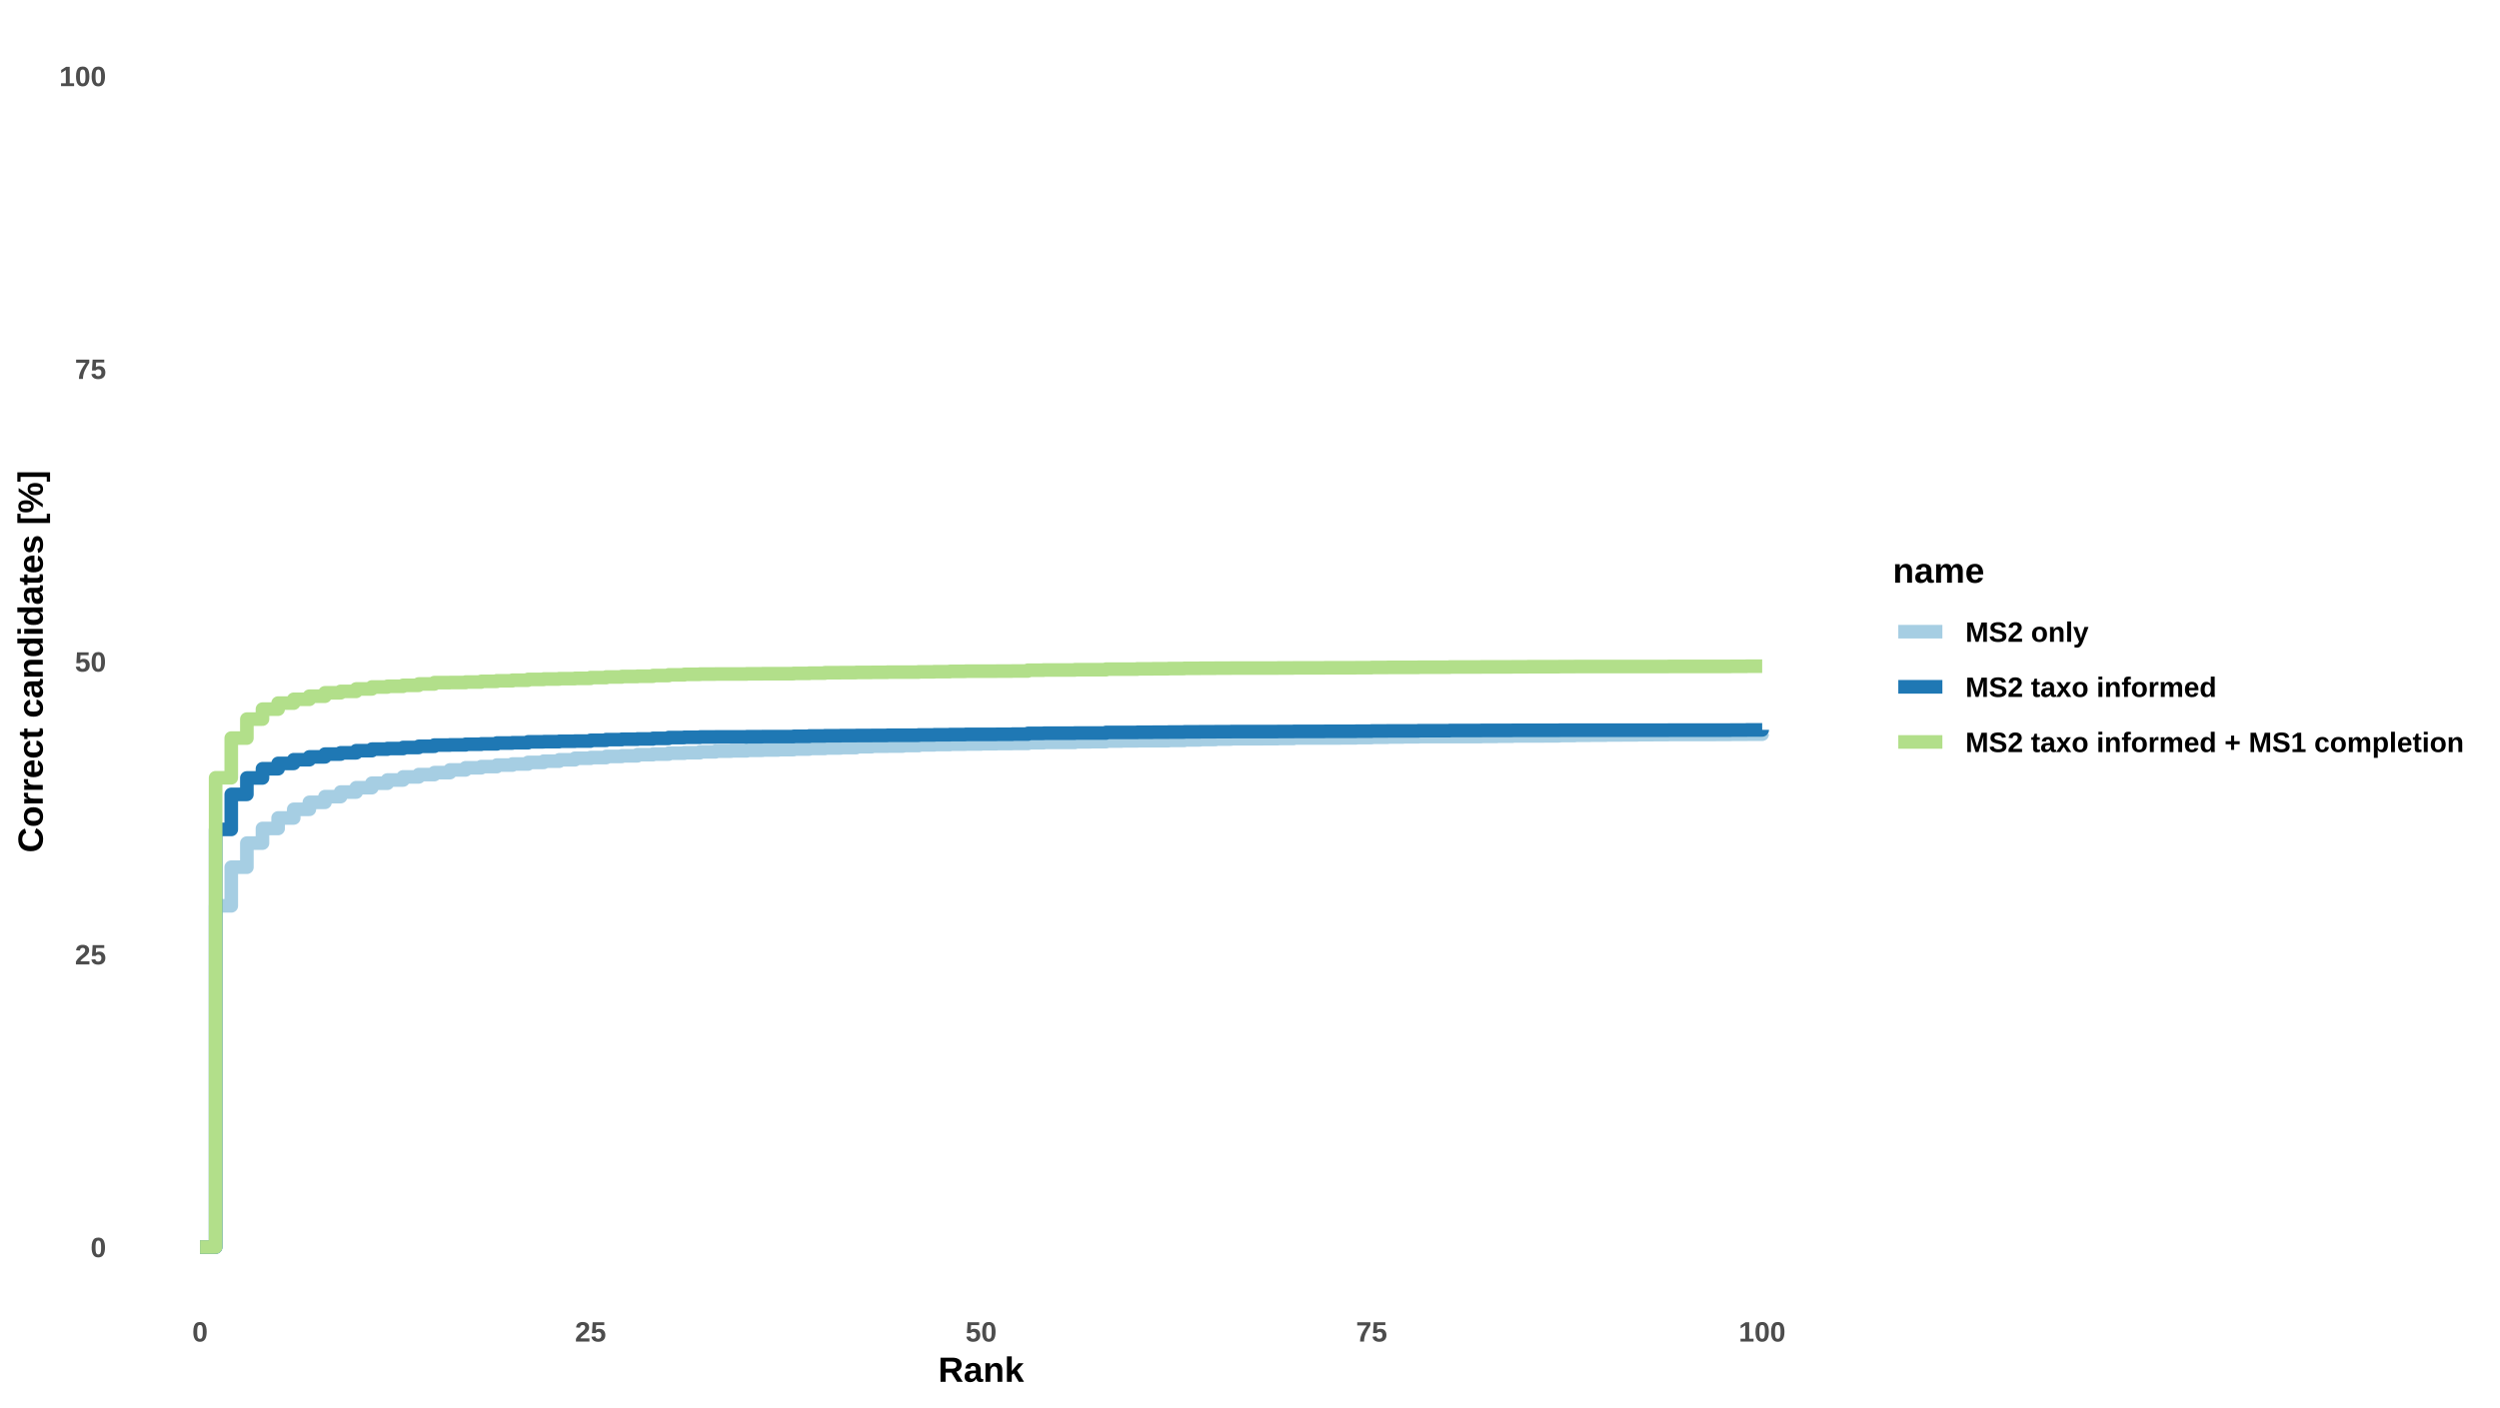
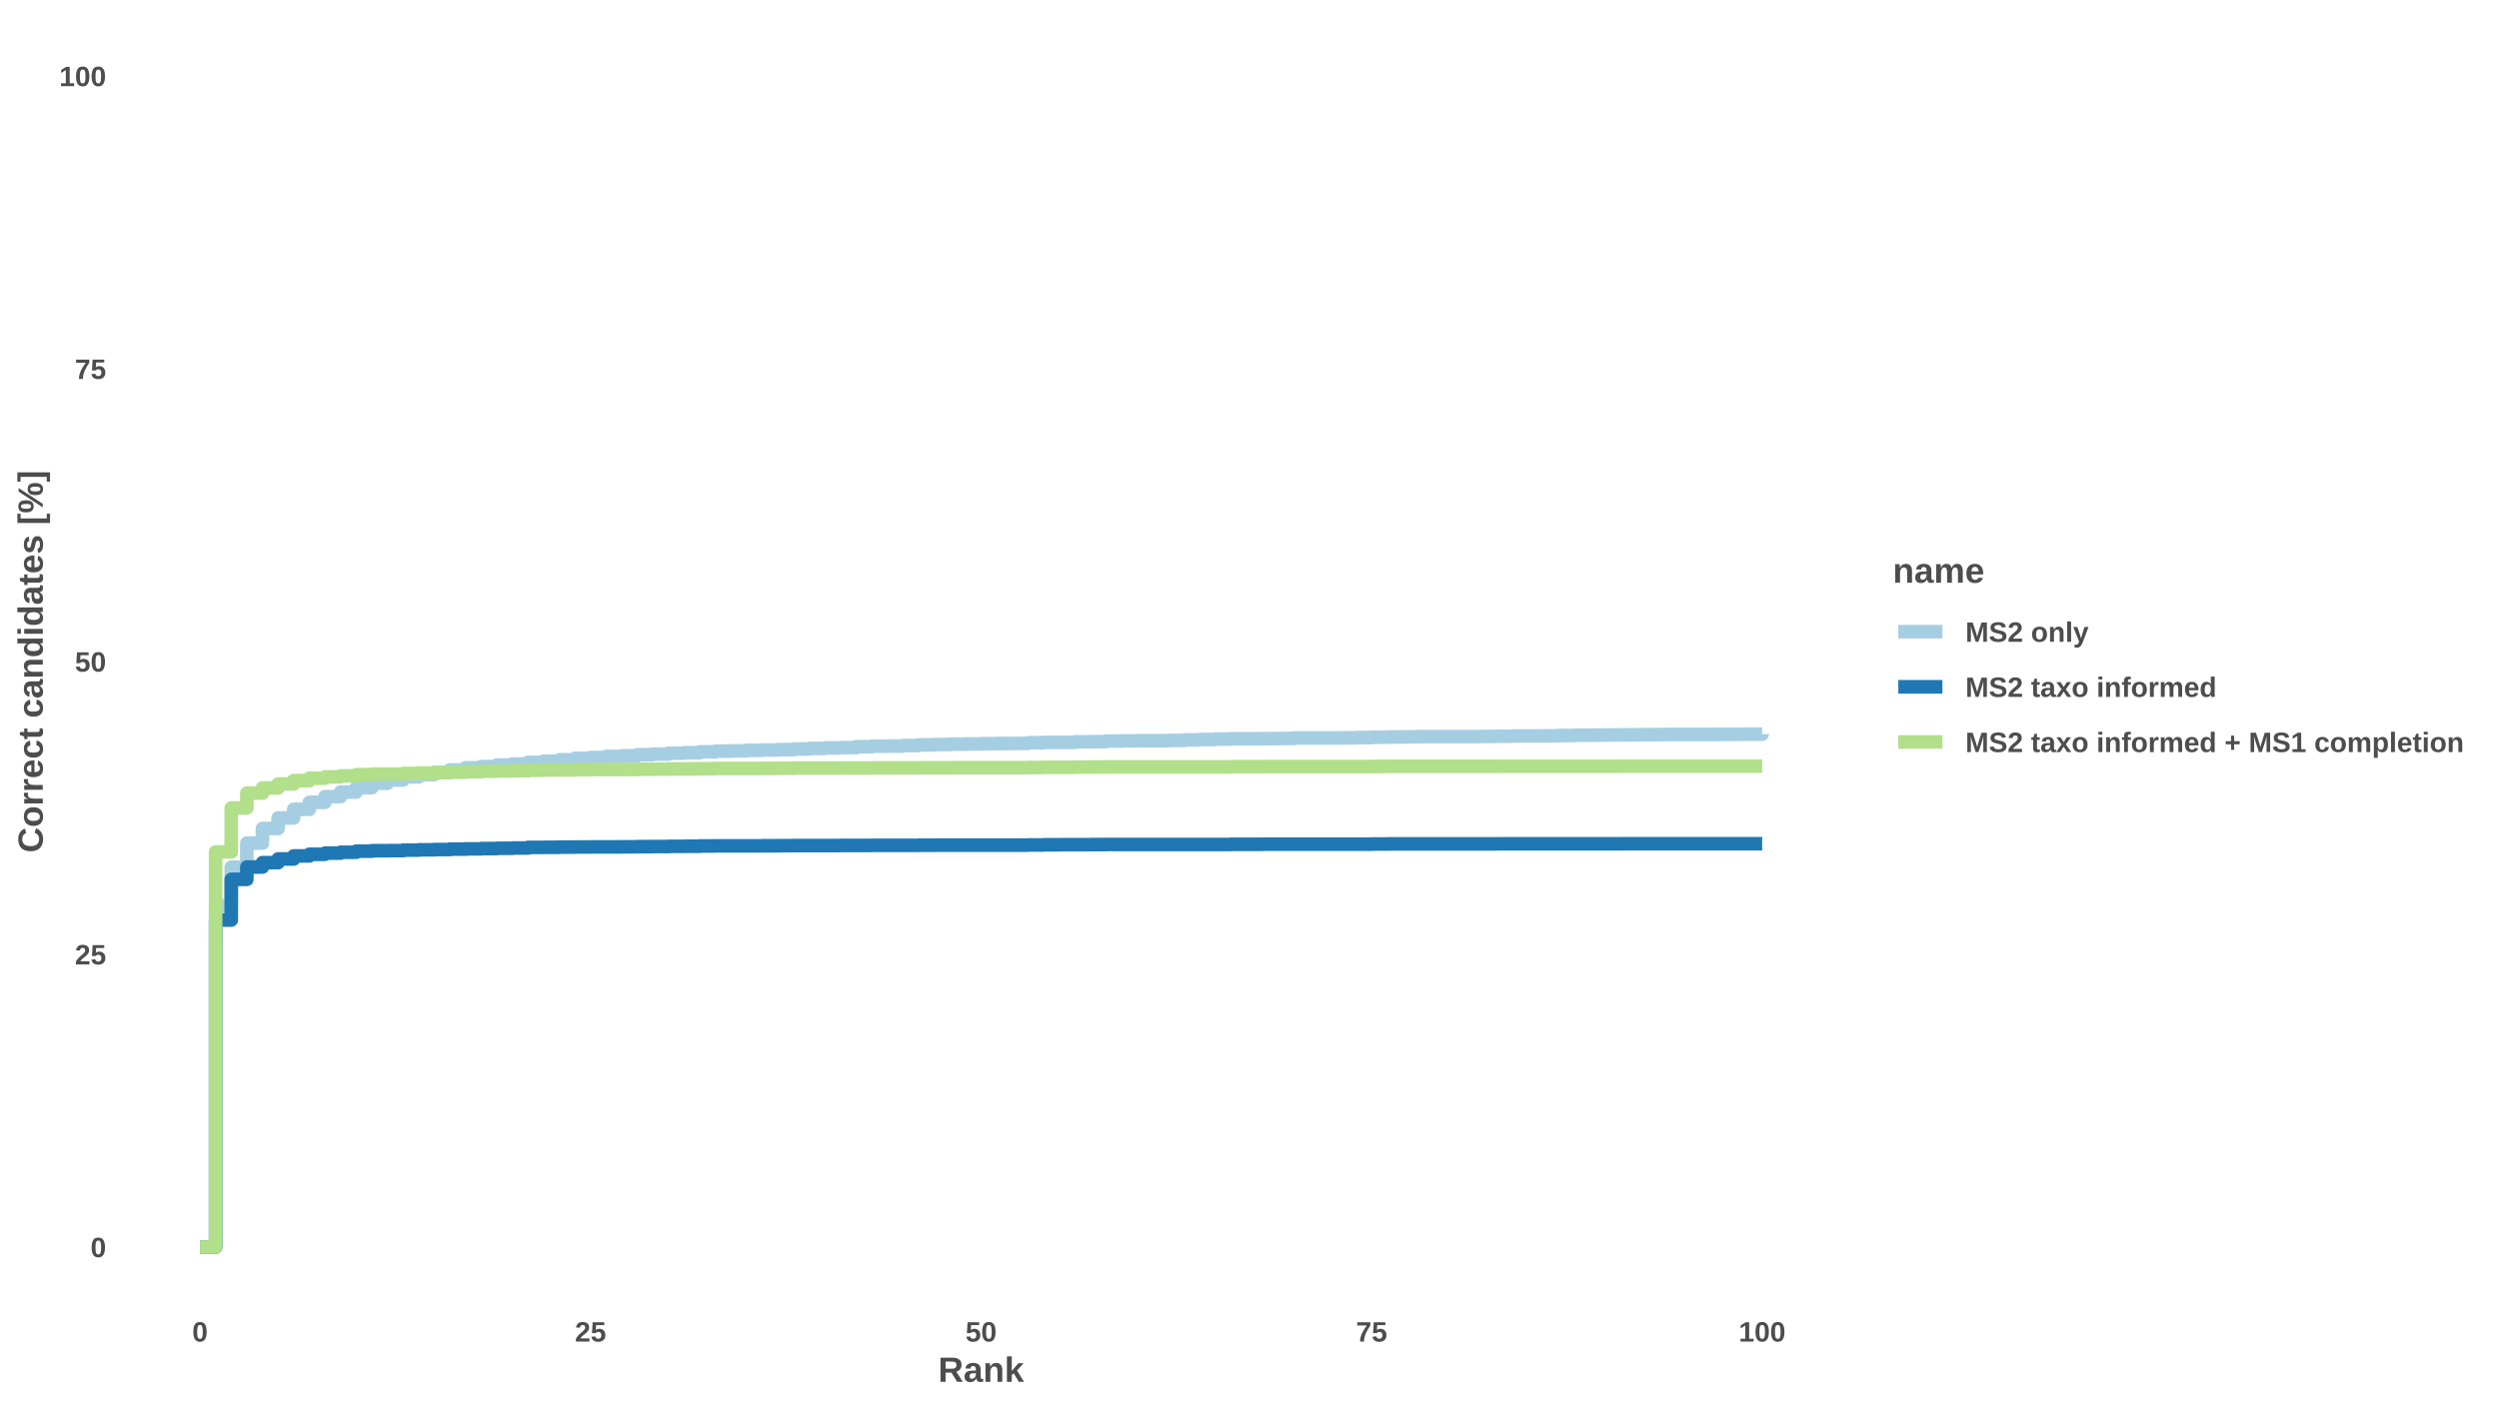
<svg xmlns="http://www.w3.org/2000/svg" class="svglite" width="783.00pt" height="441.00pt" viewBox="0 0 783.00 441.00">
  <defs>
    <style type="text/css">
    .svglite line, .svglite polyline, .svglite polygon, .svglite path, .svglite rect, .svglite circle {
      fill: none;
      stroke: #000000;
      stroke-linecap: round;
      stroke-linejoin: round;
      stroke-miterlimit: 10.00;
    }
    .svglite text {
      white-space: pre;
    }
  </style>
  </defs>
  <rect width="100%" height="100%" style="stroke: none; fill: none;" />
  <defs>
    <clipPath id="cpMC4wMHw3ODMuMDB8MC4wMHw0NDEuMDA=">
      <rect x="0.00" y="0.00" width="783.00" height="441.00" />
    </clipPath>
  </defs>
  <g clip-path="url(#cpMC4wMHw3ODMuMDB8MC4wMHw0NDEuMDA=)">
</g>
  <defs>
    <clipPath id="cpMzguMTl8NTc2LjYxfDUuNDh8NDA5LjIx">
      <rect x="38.19" y="5.48" width="538.42" height="403.73" />
    </clipPath>
  </defs>
  <g clip-path="url(#cpMzguMTl8NTc2LjYxfDUuNDh8NDA5LjIx)">
    <polyline points="62.67,390.86 67.56,390.86 67.56,283.91 72.46,283.91 72.46,271.80 77.35,271.80 77.35,264.25 82.24,264.25 82.24,259.66 87.14,259.66 87.14,256.37 92.03,256.37 92.03,253.66 96.93,253.66 96.93,251.47 101.82,251.47 101.82,249.68 106.72,249.68 106.72,248.25 111.61,248.25 111.61,246.88 116.51,246.88 116.51,245.48 121.40,245.48 121.40,244.47 126.30,244.47 126.30,243.50 131.19,243.50 131.19,242.77 136.09,242.77 136.09,242.16 140.98,242.16 140.98,241.31 145.88,241.31 145.88,240.64 150.77,240.64 150.77,240.27 155.67,240.27 155.67,239.79 160.56,239.79 160.56,239.45 165.45,239.45 165.45,238.96 170.35,238.96 170.35,238.57 175.24,238.57 175.24,238.14 180.14,238.14 180.14,237.66 185.03,237.66 185.03,237.44 189.93,237.44 189.93,237.08 194.82,237.08 194.82,236.89 199.72,236.89 199.72,236.53 204.61,236.53 204.61,236.35 209.51,236.35 209.51,236.07 214.40,236.07 214.40,235.92 219.30,235.92 219.30,235.65 224.19,235.65 224.19,235.43 229.09,235.43 229.09,235.34 233.98,235.34 233.98,235.16 238.88,235.16 238.88,235.07 243.77,235.07 243.77,234.95 248.66,234.95 248.66,234.76 253.56,234.76 253.56,234.58 258.45,234.58 258.45,234.43 263.35,234.43 263.35,234.31 268.24,234.31 268.24,234.03 273.14,234.03 273.14,233.88 278.03,233.88 278.03,233.82 282.93,233.82 282.93,233.67 287.82,233.67 287.82,233.46 292.72,233.46 292.72,233.36 297.61,233.36 297.61,233.24 302.51,233.24 302.51,233.18 307.40,233.18 307.40,233.09 312.30,233.09 312.30,233.03 317.19,233.03 317.19,233.00 322.09,233.00 322.09,232.79 326.98,232.79 326.98,232.69 331.87,232.69 331.87,232.69 336.77,232.69 336.77,232.51 341.66,232.51 341.66,232.45 346.56,232.45 346.56,232.27 351.45,232.27 351.45,232.21 356.35,232.21 356.35,232.15 361.24,232.15 361.24,232.15 366.14,232.15 366.14,232.06 371.03,232.06 371.03,231.90 375.93,231.90 375.93,231.78 380.82,231.78 380.82,231.63 385.72,231.63 385.72,231.54 390.61,231.54 390.61,231.54 395.51,231.54 395.51,231.51 400.40,231.51 400.40,231.45 405.30,231.45 405.30,231.30 410.19,231.30 410.19,231.30 415.09,231.30 415.09,231.30 419.98,231.30 419.98,231.26 424.87,231.26 424.87,231.17 429.77,231.17 429.77,231.08 434.66,231.08 434.66,230.99 439.56,230.99 439.56,230.93 444.45,230.93 444.45,230.87 449.35,230.87 449.35,230.87 454.24,230.87 454.24,230.87 459.14,230.87 459.14,230.87 464.03,230.87 464.03,230.81 468.93,230.81 468.93,230.75 473.82,230.75 473.82,230.66 478.72,230.66 478.72,230.66 483.61,230.66 483.61,230.63 488.51,230.63 488.51,230.53 493.40,230.53 493.40,230.44 498.30,230.44 498.30,230.41 503.19,230.41 503.19,230.35 508.08,230.35 508.08,230.32 512.98,230.32 512.98,230.26 517.87,230.26 517.87,230.23 522.77,230.23 522.77,230.20 527.66,230.20 527.66,230.20 532.56,230.20 532.56,230.20 537.45,230.20 537.45,230.17 542.35,230.17 542.35,230.14 547.24,230.14 547.24,230.11 552.14,230.11 552.14,230.08 " style="stroke-width: 4.27; stroke: #A6CEE3; stroke-linecap: butt;" />
-     <polyline points="62.67,390.86 67.56,390.86 67.56,259.96 72.46,259.96 72.46,248.98 77.35,248.98 77.35,243.83 82.24,243.83 82.24,240.94 87.14,240.94 87.14,239.27 92.03,239.27 92.03,238.11 96.93,238.11 96.93,237.23 101.82,237.23 101.82,236.35 106.72,236.35 106.72,235.95 111.61,235.95 111.61,235.28 116.51,235.28 116.51,234.79 121.40,234.79 121.40,234.61 126.30,234.61 126.30,234.28 131.19,234.28 131.19,233.91 136.09,233.91 136.09,233.52 140.98,233.52 140.98,233.46 145.88,233.46 145.88,233.27 150.77,233.27 150.77,233.15 155.67,233.15 155.67,232.88 160.56,232.88 160.56,232.79 165.45,232.79 165.45,232.51 170.35,232.51 170.35,232.45 175.24,232.45 175.24,232.33 180.14,232.33 180.14,232.27 185.03,232.27 185.03,232.03 189.93,232.03 189.93,231.81 194.82,231.81 194.82,231.69 199.72,231.69 199.72,231.60 204.61,231.60 204.61,231.42 209.51,231.42 209.51,231.17 214.40,231.17 214.40,231.08 219.30,231.08 219.30,230.99 224.19,230.99 224.19,230.96 229.09,230.96 229.09,230.96 233.98,230.96 233.98,230.90 238.88,230.90 238.88,230.87 243.77,230.87 243.77,230.87 248.66,230.87 248.66,230.78 253.56,230.78 253.56,230.66 258.45,230.66 258.45,230.60 263.35,230.60 263.35,230.56 268.24,230.56 268.24,230.53 273.14,230.53 273.14,230.50 278.03,230.50 278.03,230.44 282.93,230.44 282.93,230.44 287.82,230.44 287.82,230.35 292.72,230.35 292.72,230.29 297.61,230.29 297.61,230.23 302.51,230.23 302.51,230.17 307.40,230.17 307.40,230.17 312.30,230.17 312.30,230.14 317.19,230.14 317.19,230.08 322.09,230.08 322.09,229.86 326.98,229.86 326.98,229.80 331.87,229.80 331.87,229.80 336.77,229.80 336.77,229.74 341.66,229.74 341.66,229.74 346.56,229.74 346.56,229.56 351.45,229.56 351.45,229.56 356.35,229.56 356.35,229.50 361.24,229.50 361.24,229.47 366.14,229.47 366.14,229.44 371.03,229.44 371.03,229.38 375.93,229.38 375.93,229.35 380.82,229.35 380.82,229.32 385.72,229.32 385.72,229.29 390.61,229.29 390.61,229.29 395.51,229.29 395.51,229.29 400.40,229.29 400.40,229.26 405.30,229.26 405.30,229.23 410.19,229.23 410.19,229.23 415.09,229.23 415.09,229.20 419.98,229.20 419.98,229.20 424.87,229.20 424.87,229.16 429.77,229.16 429.77,229.10 434.66,229.10 434.66,229.07 439.56,229.07 439.56,229.07 444.45,229.07 444.45,229.01 449.35,229.01 449.35,229.01 454.24,229.01 454.24,228.95 459.14,228.95 459.14,228.95 464.03,228.95 464.03,228.92 468.93,228.92 468.93,228.92 473.82,228.92 473.82,228.89 478.72,228.89 478.72,228.89 483.61,228.89 483.61,228.89 488.51,228.89 488.51,228.86 493.40,228.86 493.40,228.86 498.30,228.86 498.30,228.86 503.19,228.86 503.19,228.86 508.08,228.86 508.08,228.86 512.98,228.86 512.98,228.86 517.87,228.86 517.87,228.86 522.77,228.86 522.77,228.83 527.66,228.83 527.66,228.83 532.56,228.83 532.56,228.83 537.45,228.83 537.45,228.83 542.35,228.83 542.35,228.80 547.24,228.80 547.24,228.77 552.14,228.77 552.14,228.74 " style="stroke-width: 4.27; stroke: #1F78B4; stroke-linecap: butt;" />
-     <polyline points="62.67,390.86 67.56,390.86 67.56,243.77 72.46,243.77 72.46,231.33 77.35,231.33 77.35,225.39 82.24,225.39 82.24,222.26 87.14,222.26 87.14,220.37 92.03,220.37 92.03,219.18 96.93,219.18 96.93,218.21 101.82,218.21 101.82,217.14 106.72,217.14 106.72,216.69 111.61,216.69 111.61,215.93 116.51,215.93 116.51,215.32 121.40,215.32 121.40,215.10 126.30,215.10 126.30,214.80 131.19,214.80 131.19,214.37 136.09,214.37 136.09,213.95 140.98,213.95 140.98,213.92 145.88,213.92 145.88,213.77 150.77,213.77 150.77,213.55 155.67,213.55 155.67,213.37 160.56,213.37 160.56,213.19 165.45,213.19 165.45,212.94 170.35,212.94 170.35,212.82 175.24,212.82 175.24,212.70 180.14,212.70 180.14,212.61 185.03,212.61 185.03,212.37 189.93,212.37 189.93,212.18 194.82,212.18 194.82,212.03 199.72,212.03 199.72,211.94 204.61,211.94 204.61,211.73 209.51,211.73 209.51,211.51 214.40,211.51 214.40,211.36 219.30,211.36 219.30,211.27 224.19,211.27 224.19,211.24 229.09,211.24 229.09,211.24 233.98,211.24 233.98,211.18 238.88,211.18 238.88,211.15 243.77,211.15 243.77,211.15 248.66,211.15 248.66,211.06 253.56,211.06 253.56,210.97 258.45,210.97 258.45,210.84 263.35,210.84 263.35,210.81 268.24,210.81 268.24,210.75 273.14,210.75 273.14,210.72 278.03,210.72 278.03,210.66 282.93,210.66 282.93,210.66 287.82,210.66 287.82,210.57 292.72,210.57 292.72,210.51 297.61,210.51 297.61,210.42 302.51,210.42 302.51,210.36 307.40,210.36 307.40,210.36 312.30,210.36 312.30,210.33 317.19,210.33 317.19,210.30 322.09,210.30 322.09,210.05 326.98,210.05 326.98,209.99 331.87,209.99 331.87,209.99 336.77,209.99 336.77,209.90 341.66,209.90 341.66,209.90 346.56,209.90 346.56,209.72 351.45,209.72 351.45,209.72 356.35,209.72 356.35,209.63 361.24,209.63 361.24,209.60 366.14,209.60 366.14,209.54 371.03,209.54 371.03,209.47 375.93,209.47 375.93,209.44 380.82,209.44 380.82,209.41 385.72,209.41 385.72,209.38 390.61,209.38 390.61,209.38 395.51,209.38 395.51,209.38 400.40,209.38 400.40,209.35 405.30,209.35 405.30,209.32 410.19,209.32 410.19,209.32 415.09,209.32 415.09,209.29 419.98,209.29 419.98,209.29 424.87,209.29 424.87,209.26 429.77,209.26 429.77,209.20 434.66,209.20 434.66,209.17 439.56,209.17 439.56,209.17 444.45,209.17 444.45,209.11 449.35,209.11 449.35,209.11 454.24,209.11 454.24,209.05 459.14,209.05 459.14,209.05 464.03,209.05 464.03,209.02 468.93,209.02 468.93,209.02 473.82,209.02 473.82,208.99 478.72,208.99 478.72,208.96 483.61,208.96 483.61,208.96 488.51,208.96 488.51,208.93 493.40,208.93 493.40,208.90 498.30,208.90 498.30,208.90 503.19,208.90 503.19,208.90 508.08,208.90 508.08,208.90 512.98,208.90 512.98,208.90 517.87,208.90 517.87,208.90 522.77,208.90 522.77,208.87 527.66,208.87 527.66,208.87 532.56,208.87 532.56,208.87 537.45,208.87 537.45,208.87 542.35,208.87 542.35,208.84 547.24,208.84 547.24,208.80 552.14,208.80 552.14,208.80 " style="stroke-width: 4.27; stroke: #B2DF8A; stroke-linecap: butt;" />
+     <polyline points="62.67,390.86 67.56,390.86 67.56,288.36 72.46,288.36 72.46,275.61 77.35,275.61 77.35,271.74 82.24,271.74 82.24,270.37 87.14,270.37 87.14,269.22 92.03,269.22 92.03,268.27 96.93,268.27 96.93,267.75 101.82,267.75 101.82,267.39 106.72,267.39 106.72,267.12 111.61,267.12 111.61,266.78 116.51,266.78 116.51,266.63 121.40,266.63 121.40,266.60 126.30,266.60 126.30,266.45 131.19,266.45 131.19,266.35 136.09,266.35 136.09,266.26 140.98,266.26 140.98,266.14 145.88,266.14 145.88,266.05 150.77,266.05 150.77,265.96 155.67,265.96 155.67,265.87 160.56,265.87 160.56,265.78 165.45,265.78 165.45,265.59 170.35,265.59 170.35,265.56 175.24,265.56 175.24,265.50 180.14,265.50 180.14,265.47 185.03,265.47 185.03,265.44 189.93,265.44 189.93,265.44 194.82,265.44 194.82,265.41 199.72,265.41 199.72,265.35 204.61,265.35 204.61,265.32 209.51,265.32 209.51,265.26 214.40,265.26 214.40,265.23 219.30,265.23 219.30,265.14 224.19,265.14 224.19,265.11 229.09,265.11 229.09,265.11 233.98,265.11 233.98,265.11 238.88,265.11 238.88,265.08 243.77,265.08 243.77,265.05 248.66,265.05 248.66,265.02 253.56,265.02 253.56,265.02 258.45,265.02 258.45,265.02 263.35,265.02 263.35,264.98 268.24,264.98 268.24,264.98 273.14,264.98 273.14,264.95 278.03,264.95 278.03,264.95 282.93,264.95 282.93,264.95 287.82,264.95 287.82,264.92 292.72,264.92 292.72,264.89 297.61,264.89 297.61,264.89 302.51,264.89 302.51,264.89 307.40,264.89 307.40,264.89 312.30,264.89 312.30,264.89 317.19,264.89 317.19,264.89 322.09,264.89 322.09,264.83 326.98,264.83 326.98,264.77 331.87,264.77 331.87,264.74 336.77,264.74 336.77,264.74 341.66,264.74 341.66,264.71 346.56,264.71 346.56,264.68 351.45,264.68 351.45,264.68 356.35,264.68 356.35,264.68 361.24,264.68 361.24,264.68 366.14,264.68 366.14,264.68 371.03,264.68 371.03,264.68 375.93,264.68 375.93,264.68 380.82,264.68 380.82,264.68 385.72,264.68 385.72,264.62 390.61,264.62 390.61,264.62 395.51,264.62 395.51,264.59 400.40,264.59 400.40,264.59 405.30,264.59 405.30,264.59 410.19,264.59 410.19,264.59 415.09,264.59 415.09,264.59 419.98,264.59 419.98,264.59 424.87,264.59 424.87,264.59 429.77,264.59 429.77,264.53 434.66,264.53 434.66,264.50 439.56,264.50 439.56,264.50 444.45,264.50 444.45,264.50 449.35,264.50 449.35,264.50 454.24,264.50 454.24,264.50 459.14,264.50 459.14,264.50 464.03,264.50 464.03,264.50 468.93,264.50 468.93,264.47 473.82,264.47 473.82,264.47 478.72,264.47 478.72,264.47 483.61,264.47 483.61,264.47 488.51,264.47 488.51,264.47 493.40,264.47 493.40,264.47 498.30,264.47 498.30,264.47 503.19,264.47 503.19,264.47 508.08,264.47 508.08,264.44 512.98,264.44 512.98,264.44 517.87,264.44 517.87,264.44 522.77,264.44 522.77,264.44 527.66,264.44 527.66,264.44 532.56,264.44 532.56,264.44 537.45,264.44 537.45,264.44 542.35,264.44 542.35,264.44 547.24,264.44 547.24,264.44 552.14,264.44 552.14,264.44 " style="stroke-width: 4.27; stroke: #1F78B4; stroke-linecap: butt;" />
+     <polyline points="62.67,390.86 67.56,390.86 67.56,267.02 72.46,267.02 72.46,253.24 77.35,253.24 77.35,248.58 82.24,248.58 82.24,246.97 87.14,246.97 87.14,245.72 92.03,245.72 92.03,244.66 96.93,244.66 96.93,243.92 101.82,243.92 101.82,243.50 106.72,243.50 106.72,243.19 111.61,243.19 111.61,242.80 116.51,242.80 116.51,242.62 121.40,242.62 121.40,242.62 126.30,242.62 126.30,242.43 131.19,242.43 131.19,242.28 136.09,242.28 136.09,242.10 140.98,242.10 140.98,242.01 145.88,242.01 145.88,241.86 150.77,241.86 150.77,241.73 155.67,241.73 155.67,241.64 160.56,241.64 160.56,241.55 165.45,241.55 165.45,241.40 170.35,241.40 170.35,241.34 175.24,241.34 175.24,241.31 180.14,241.31 180.14,241.25 185.03,241.25 185.03,241.19 189.93,241.19 189.93,241.19 194.82,241.19 194.82,241.16 199.72,241.16 199.72,241.09 204.61,241.09 204.61,241.06 209.51,241.06 209.51,241.00 214.40,241.00 214.40,240.97 219.30,240.97 219.30,240.91 224.19,240.91 224.19,240.85 229.09,240.85 229.09,240.85 233.98,240.85 233.98,240.85 238.88,240.85 238.88,240.82 243.77,240.82 243.77,240.79 248.66,240.79 248.66,240.73 253.56,240.73 253.56,240.73 258.45,240.73 258.45,240.73 263.35,240.73 263.35,240.70 268.24,240.70 268.24,240.70 273.14,240.70 273.14,240.67 278.03,240.67 278.03,240.67 282.93,240.67 282.93,240.67 287.82,240.67 287.82,240.64 292.72,240.64 292.72,240.64 297.61,240.64 297.61,240.61 302.51,240.61 302.51,240.61 307.40,240.61 307.40,240.61 312.30,240.61 312.30,240.61 317.19,240.61 317.19,240.61 322.09,240.61 322.09,240.55 326.98,240.55 326.98,240.49 331.87,240.49 331.87,240.49 336.77,240.49 336.77,240.43 341.66,240.43 341.66,240.39 346.56,240.39 346.56,240.36 351.45,240.36 351.45,240.36 356.35,240.36 356.35,240.36 361.24,240.36 361.24,240.36 366.14,240.36 366.14,240.36 371.03,240.36 371.03,240.36 375.93,240.36 375.93,240.36 380.82,240.36 380.82,240.36 385.72,240.36 385.72,240.30 390.61,240.30 390.61,240.30 395.51,240.30 395.51,240.27 400.40,240.27 400.40,240.27 405.30,240.27 405.30,240.27 410.19,240.27 410.19,240.27 415.09,240.27 415.09,240.27 419.98,240.27 419.98,240.27 424.87,240.27 424.87,240.27 429.77,240.27 429.77,240.21 434.66,240.21 434.66,240.18 439.56,240.18 439.56,240.18 444.45,240.18 444.45,240.18 449.35,240.18 449.35,240.18 454.24,240.18 454.24,240.18 459.14,240.18 459.14,240.18 464.03,240.18 464.03,240.18 468.93,240.18 468.93,240.15 473.82,240.15 473.82,240.15 478.72,240.15 478.72,240.15 483.61,240.15 483.61,240.15 488.51,240.15 488.51,240.15 493.40,240.15 493.40,240.15 498.30,240.15 498.30,240.15 503.19,240.15 503.19,240.15 508.08,240.15 508.08,240.12 512.98,240.12 512.98,240.12 517.87,240.12 517.87,240.12 522.77,240.12 522.77,240.12 527.66,240.12 527.66,240.12 532.56,240.12 532.56,240.12 537.45,240.12 537.45,240.12 542.35,240.12 542.35,240.12 547.24,240.12 547.24,240.12 552.14,240.12 552.14,240.12 " style="stroke-width: 4.27; stroke: #B2DF8A; stroke-linecap: butt;" />
  </g>
  <g clip-path="url(#cpMC4wMHw3ODMuMDB8MC4wMHw0NDEuMDA=)">
    <text x="33.26" y="394.03" text-anchor="end" style="font-size: 8.80px; font-weight: bold;fill: #4D4D4D; font-family: &quot;Arial&quot;;" textLength="4.90px" lengthAdjust="spacingAndGlyphs">0</text>
    <text x="33.26" y="302.27" text-anchor="end" style="font-size: 8.80px; font-weight: bold;fill: #4D4D4D; font-family: &quot;Arial&quot;;" textLength="9.79px" lengthAdjust="spacingAndGlyphs">25</text>
    <text x="33.26" y="210.51" text-anchor="end" style="font-size: 8.80px; font-weight: bold;fill: #4D4D4D; font-family: &quot;Arial&quot;;" textLength="9.79px" lengthAdjust="spacingAndGlyphs">50</text>
    <text x="33.26" y="118.76" text-anchor="end" style="font-size: 8.80px; font-weight: bold;fill: #4D4D4D; font-family: &quot;Arial&quot;;" textLength="9.79px" lengthAdjust="spacingAndGlyphs">75</text>
    <text x="33.26" y="27.00" text-anchor="end" style="font-size: 8.80px; font-weight: bold;fill: #4D4D4D; font-family: &quot;Arial&quot;;" textLength="14.69px" lengthAdjust="spacingAndGlyphs">100</text>
    <text x="62.67" y="420.48" text-anchor="middle" style="font-size: 8.80px; font-weight: bold;fill: #4D4D4D; font-family: &quot;Arial&quot;;" textLength="4.90px" lengthAdjust="spacingAndGlyphs">0</text>
    <text x="185.03" y="420.48" text-anchor="middle" style="font-size: 8.80px; font-weight: bold;fill: #4D4D4D; font-family: &quot;Arial&quot;;" textLength="9.79px" lengthAdjust="spacingAndGlyphs">25</text>
    <text x="307.40" y="420.48" text-anchor="middle" style="font-size: 8.80px; font-weight: bold;fill: #4D4D4D; font-family: &quot;Arial&quot;;" textLength="9.79px" lengthAdjust="spacingAndGlyphs">50</text>
    <text x="429.77" y="420.48" text-anchor="middle" style="font-size: 8.80px; font-weight: bold;fill: #4D4D4D; font-family: &quot;Arial&quot;;" textLength="9.79px" lengthAdjust="spacingAndGlyphs">75</text>
    <text x="552.14" y="420.48" text-anchor="middle" style="font-size: 8.80px; font-weight: bold;fill: #4D4D4D; font-family: &quot;Arial&quot;;" textLength="14.69px" lengthAdjust="spacingAndGlyphs">100</text>
-     <text x="307.40" y="433.09" text-anchor="middle" style="font-size: 11.00px; font-weight: bold; font-family: &quot;Arial&quot;;" textLength="26.90px" lengthAdjust="spacingAndGlyphs">Rank</text>
-     <text transform="translate(13.40,207.34) rotate(-90)" text-anchor="middle" style="font-size: 11.00px; font-weight: bold; font-family: &quot;Arial&quot;;" textLength="119.84px" lengthAdjust="spacingAndGlyphs">Correct candidates [%]</text>
-     <text x="593.05" y="182.64" style="font-size: 11.00px; font-weight: bold; font-family: &quot;Arial&quot;;" textLength="28.74px" lengthAdjust="spacingAndGlyphs">name</text>
+     <text x="307.40" y="433.09" text-anchor="middle" style="font-size: 11.00px; font-weight: bold;fill: #4D4D4D; font-family: &quot;Arial&quot;;" textLength="26.90px" lengthAdjust="spacingAndGlyphs">Rank</text>
+     <text transform="translate(13.40,207.34) rotate(-90)" text-anchor="middle" style="font-size: 11.00px; font-weight: bold;fill: #4D4D4D; font-family: &quot;Arial&quot;;" textLength="119.84px" lengthAdjust="spacingAndGlyphs">Correct candidates [%]</text>
+     <text x="593.05" y="182.64" style="font-size: 11.00px; font-weight: bold;fill: #4D4D4D; font-family: &quot;Arial&quot;;" textLength="28.74px" lengthAdjust="spacingAndGlyphs">name</text>
    <line x1="594.78" y1="197.98" x2="608.60" y2="197.98" style="stroke-width: 4.27; stroke: #A6CEE3; stroke-linecap: butt;" />
    <line x1="594.78" y1="215.26" x2="608.60" y2="215.26" style="stroke-width: 4.27; stroke: #1F78B4; stroke-linecap: butt;" />
    <line x1="594.78" y1="232.54" x2="608.60" y2="232.54" style="stroke-width: 4.27; stroke: #B2DF8A; stroke-linecap: butt;" />
-     <text x="615.81" y="201.15" style="font-size: 8.80px; font-weight: bold; font-family: &quot;Arial&quot;;" textLength="38.63px" lengthAdjust="spacingAndGlyphs">MS2 only</text>
-     <text x="615.81" y="218.43" style="font-size: 8.80px; font-weight: bold; font-family: &quot;Arial&quot;;" textLength="78.72px" lengthAdjust="spacingAndGlyphs">MS2 taxo informed</text>
-     <text x="615.81" y="235.71" style="font-size: 8.80px; font-weight: bold; font-family: &quot;Arial&quot;;" textLength="156.23px" lengthAdjust="spacingAndGlyphs">MS2 taxo informed + MS1 completion</text>
+     <text x="615.81" y="201.15" style="font-size: 8.80px; font-weight: bold;fill: #4D4D4D; font-family: &quot;Arial&quot;;" textLength="38.63px" lengthAdjust="spacingAndGlyphs">MS2 only</text>
+     <text x="615.81" y="218.43" style="font-size: 8.80px; font-weight: bold;fill: #4D4D4D; font-family: &quot;Arial&quot;;" textLength="78.72px" lengthAdjust="spacingAndGlyphs">MS2 taxo informed</text>
+     <text x="615.81" y="235.71" style="font-size: 8.80px; font-weight: bold;fill: #4D4D4D; font-family: &quot;Arial&quot;;" textLength="156.23px" lengthAdjust="spacingAndGlyphs">MS2 taxo informed + MS1 completion</text>
  </g>
</svg>
